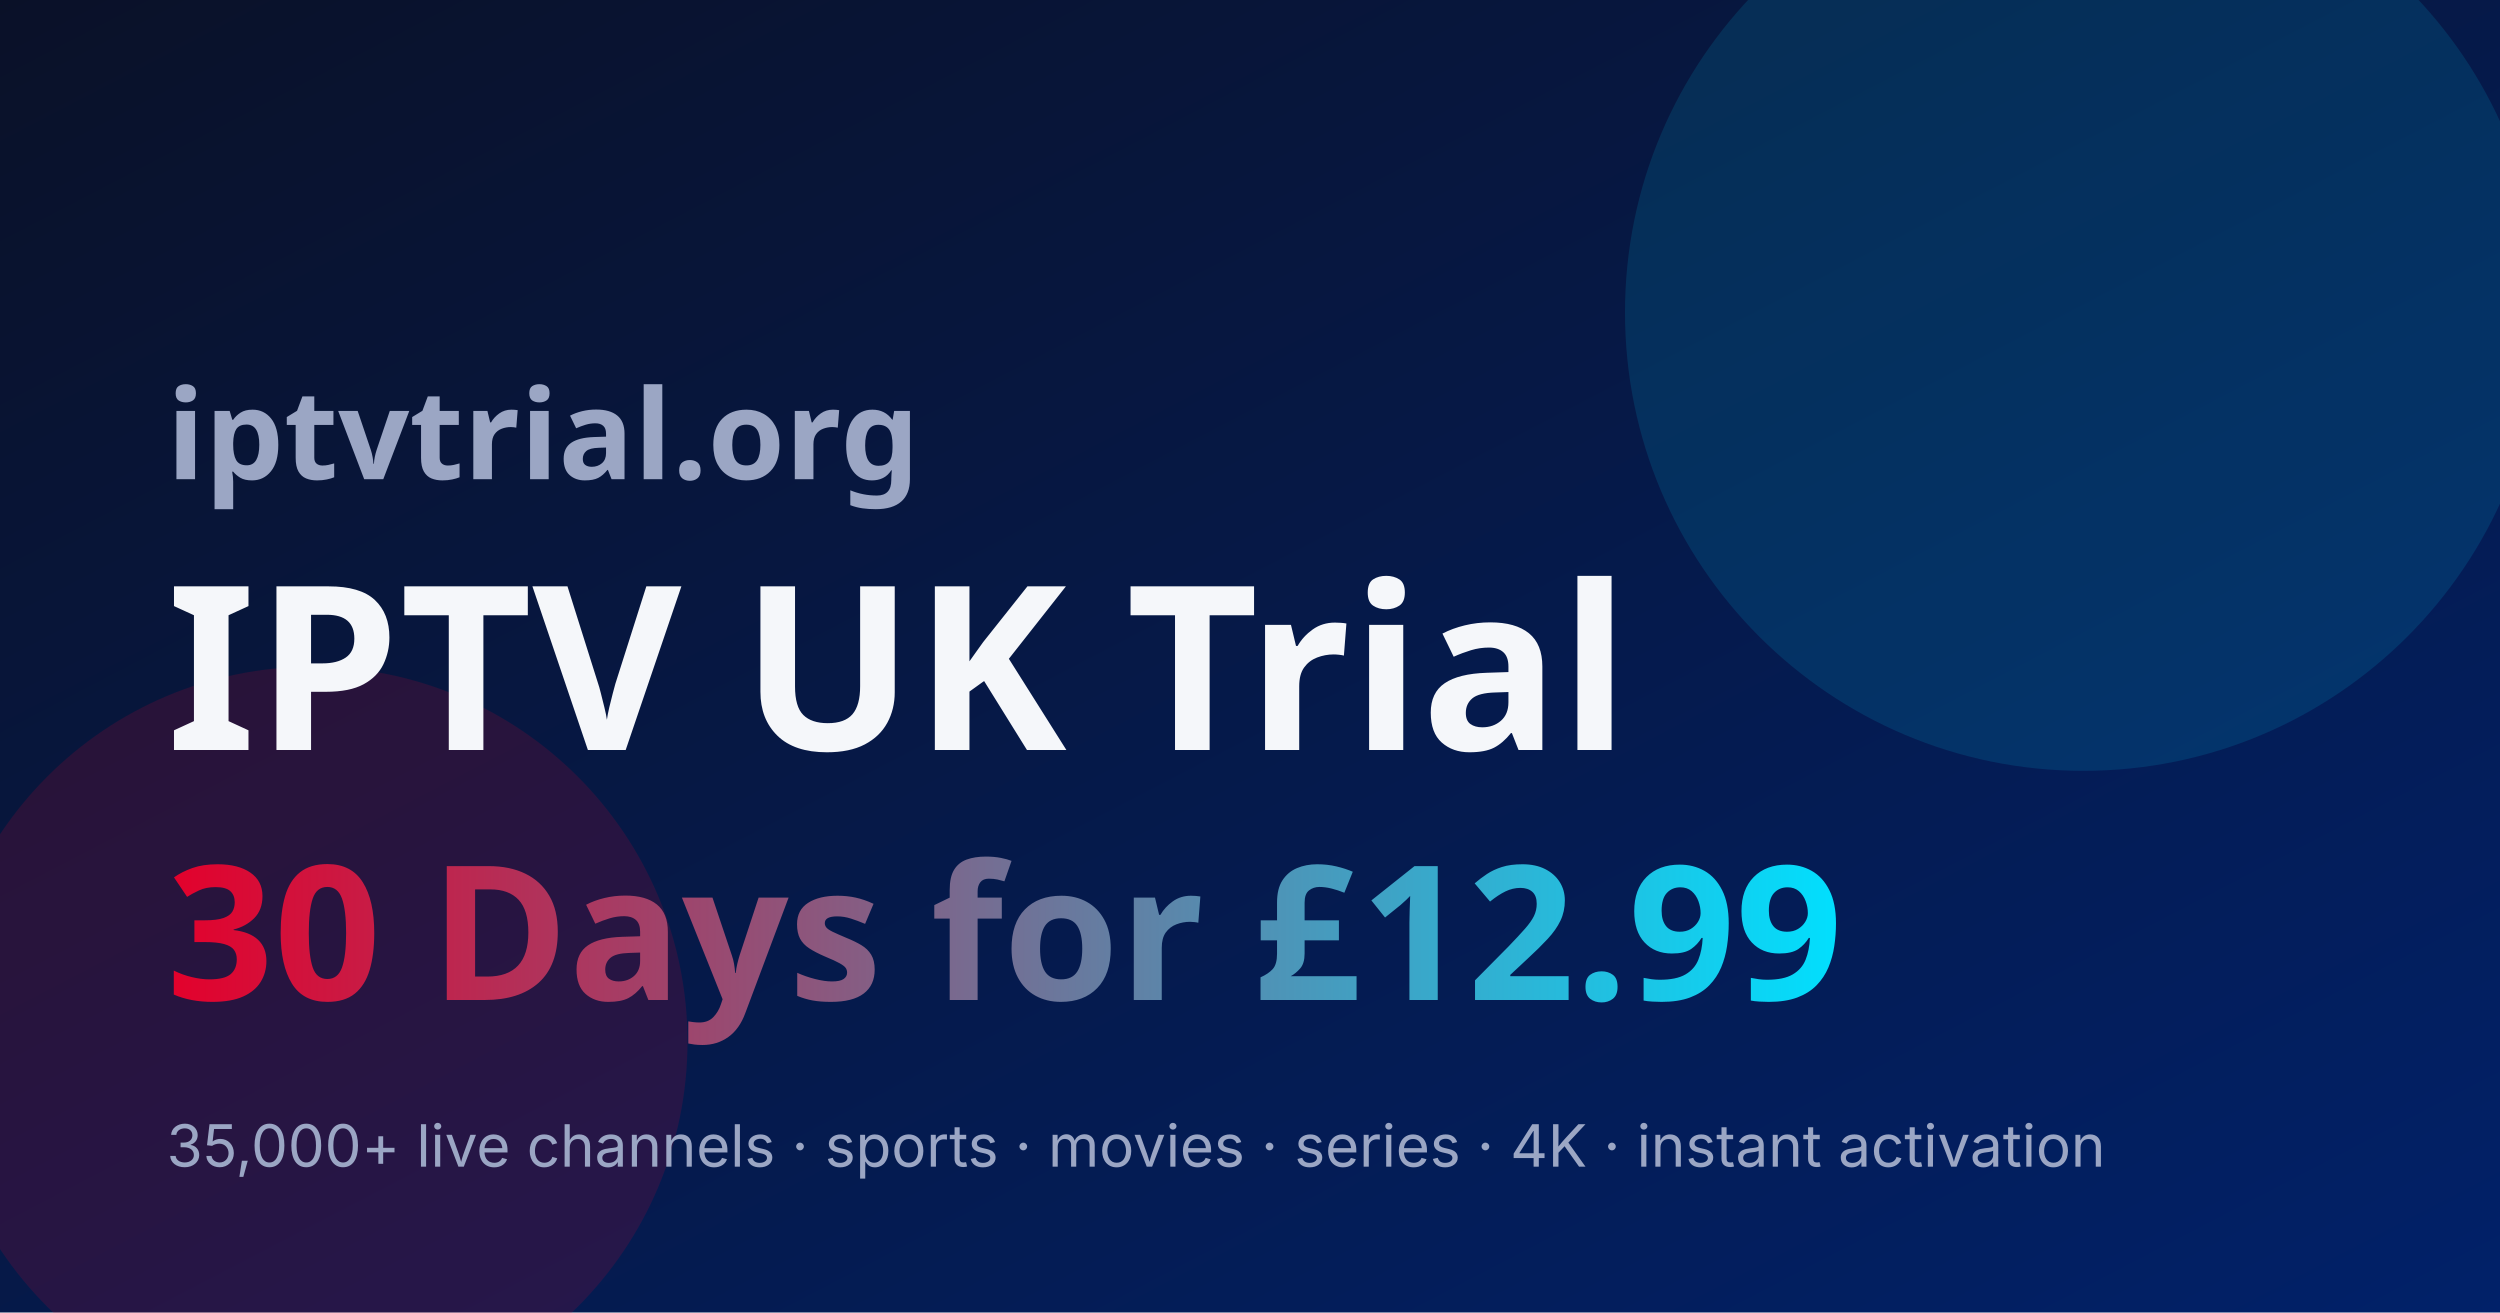
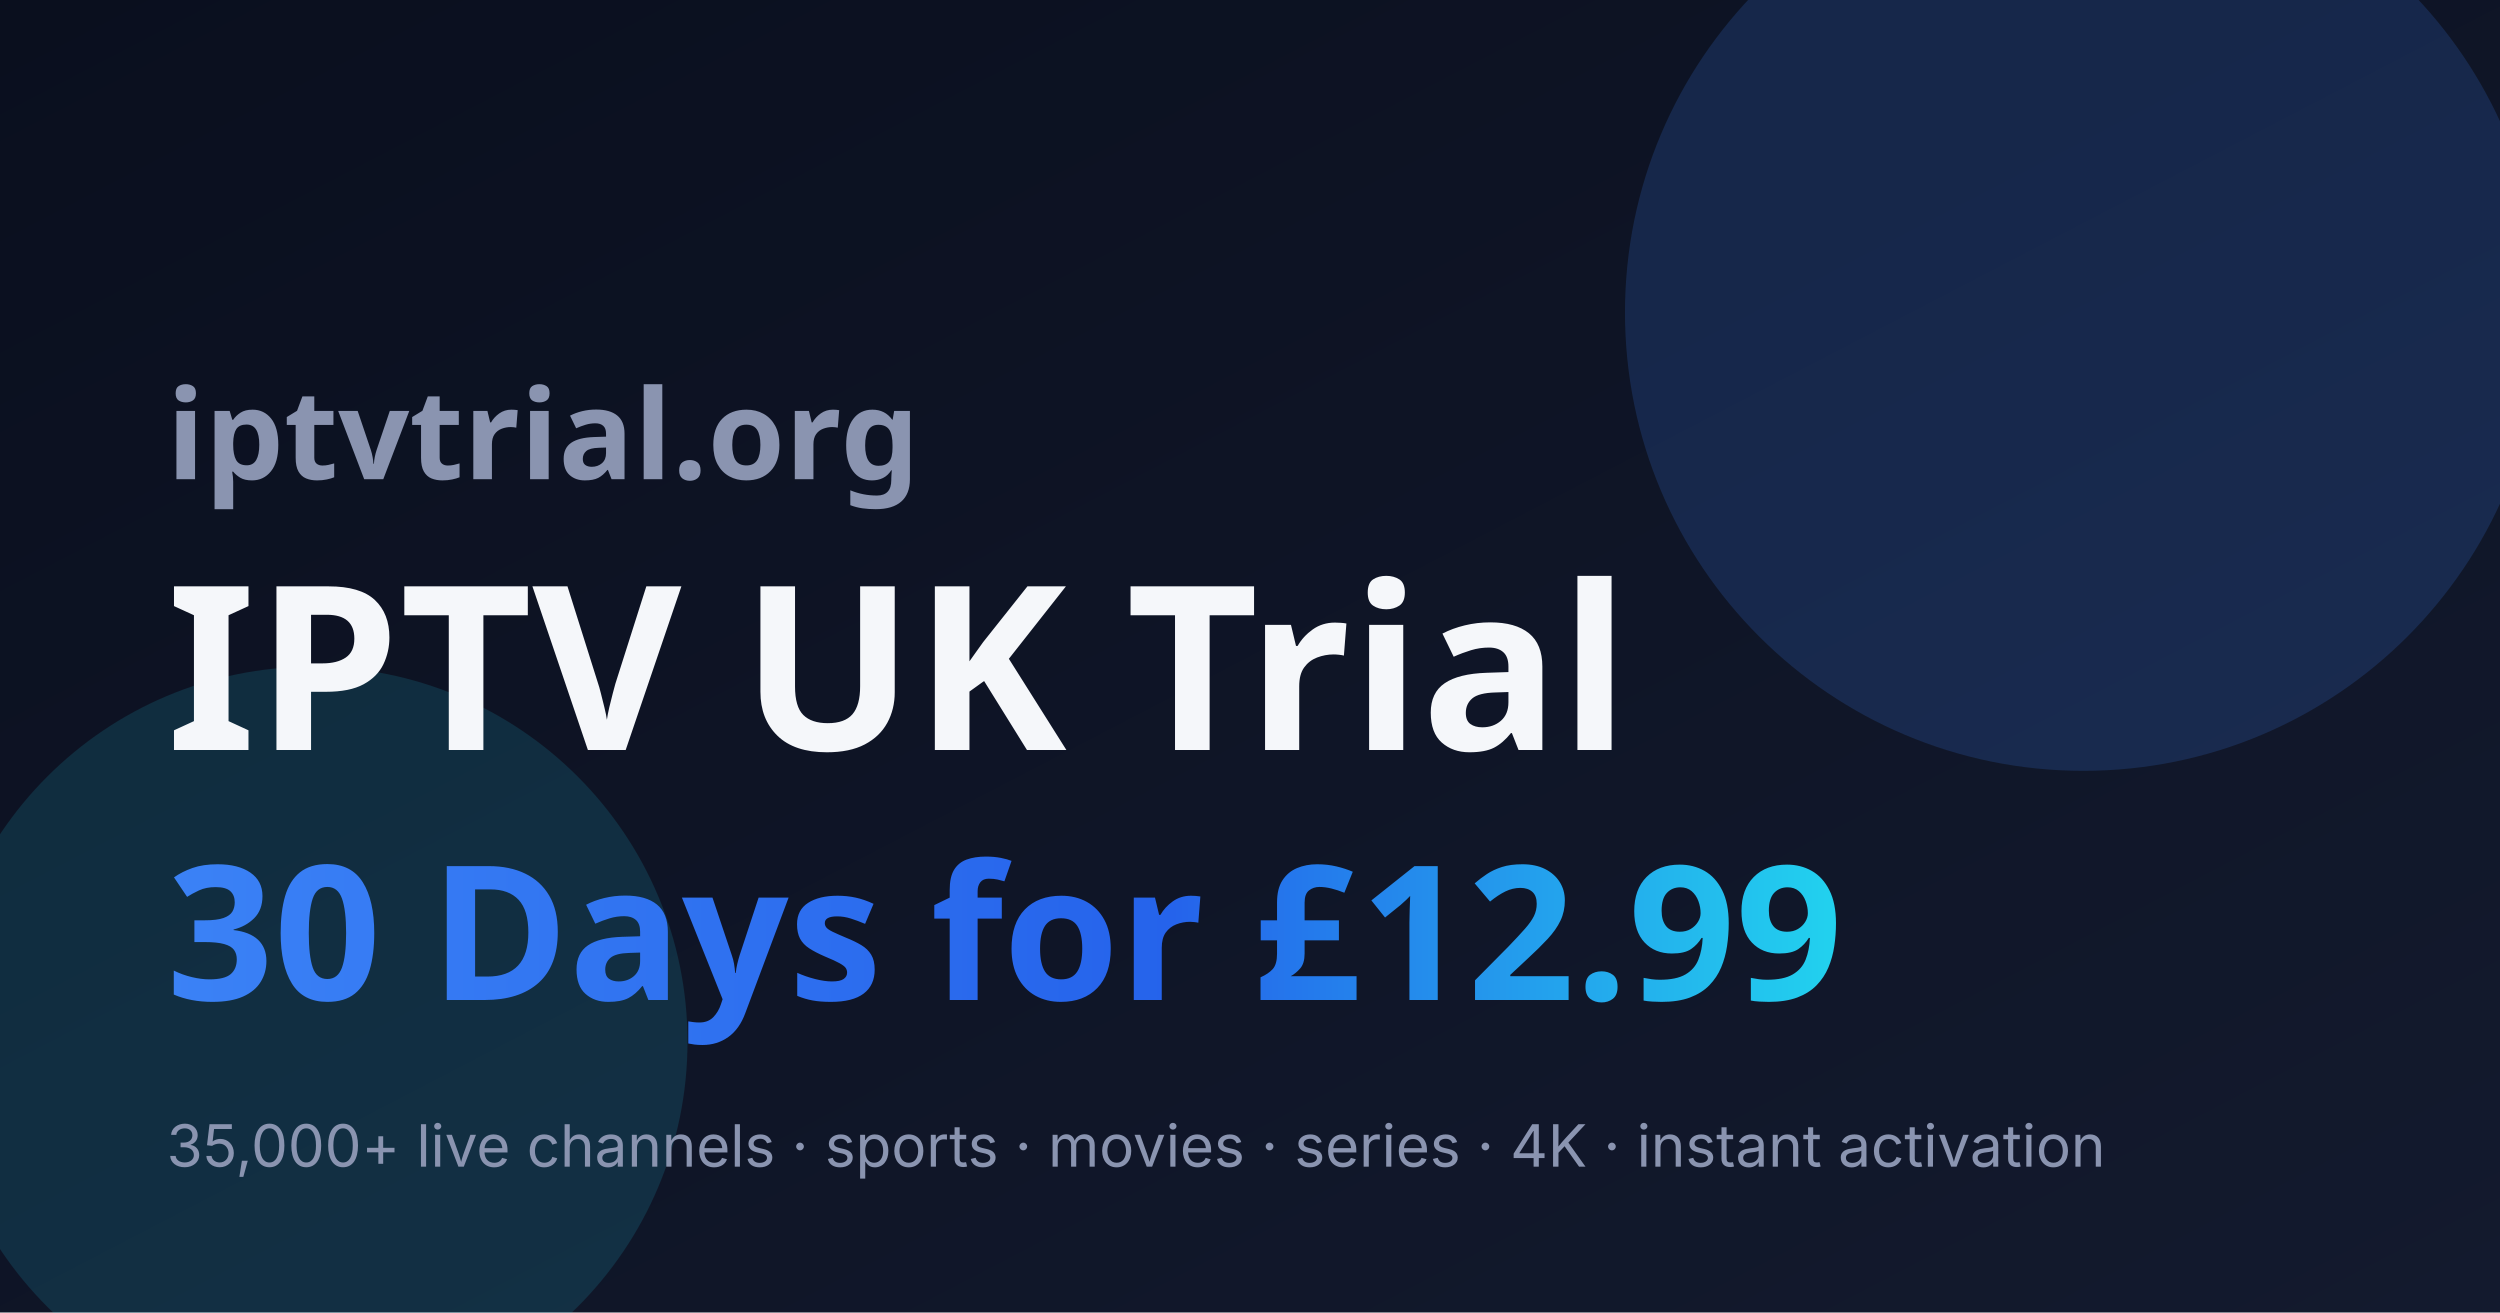
<svg xmlns="http://www.w3.org/2000/svg" viewBox="0 0 1200 630">
  <defs>
    <linearGradient id="bg" x1="0" y1="0" x2="1" y2="1">
-       <stop offset="0%" stop-color="#0A1128" />
-       <stop offset="100%" stop-color="#012169" />
+       <stop offset="0%" stop-color="#0A0F1E" />
+       <stop offset="100%" stop-color="#131A2E" />
    </linearGradient>
    <linearGradient id="accent" x1="0" y1="0" x2="1" y2="0">
-       <stop offset="0%" stop-color="#E4002B" />
-       <stop offset="100%" stop-color="#00E0FF" />
+       <stop offset="0%" stop-color="#3B82F6" />
+       <stop offset="60%" stop-color="#2563EB" />
+       <stop offset="100%" stop-color="#22D3EE" />
    </linearGradient>
  </defs>
  <rect width="1200" height="630" fill="url(#bg)" />
-   <circle cx="1000" cy="150" r="220" fill="#00E0FF" opacity="0.12" />
-   <circle cx="150" cy="500" r="180" fill="#E4002B" opacity="0.15" />
-   <text x="80" y="230" font-family="Space Grotesk, sans-serif" font-size="60" font-weight="700" fill="#9BA6C4">iptvtrial.org</text>
+   <circle cx="1000" cy="150" r="220" fill="#3B82F6" opacity="0.18" />
+   <circle cx="150" cy="500" r="180" fill="#22D3EE" opacity="0.14" />
+   <text x="80" y="230" font-family="Space Grotesk, sans-serif" font-size="60" font-weight="700" fill="#8A94B0">iptvtrial.org</text>
  <text x="80" y="360" font-family="Space Grotesk, sans-serif" font-size="110" font-weight="700" fill="#F5F7FA">IPTV UK Trial</text>
  <text x="80" y="480" font-family="Space Grotesk, sans-serif" font-size="90" font-weight="700" fill="url(#accent)">30 Days for £12.99</text>
-   <text x="80" y="560" font-family="Inter, sans-serif" font-size="28" fill="#9BA6C4">35,000+ live channels · sports · movies · series · 4K · instant activation</text>
+   <text x="80" y="560" font-family="Inter, sans-serif" font-size="28" fill="#8A94B0">35,000+ live channels · sports · movies · series · 4K · instant activation</text>
</svg>
